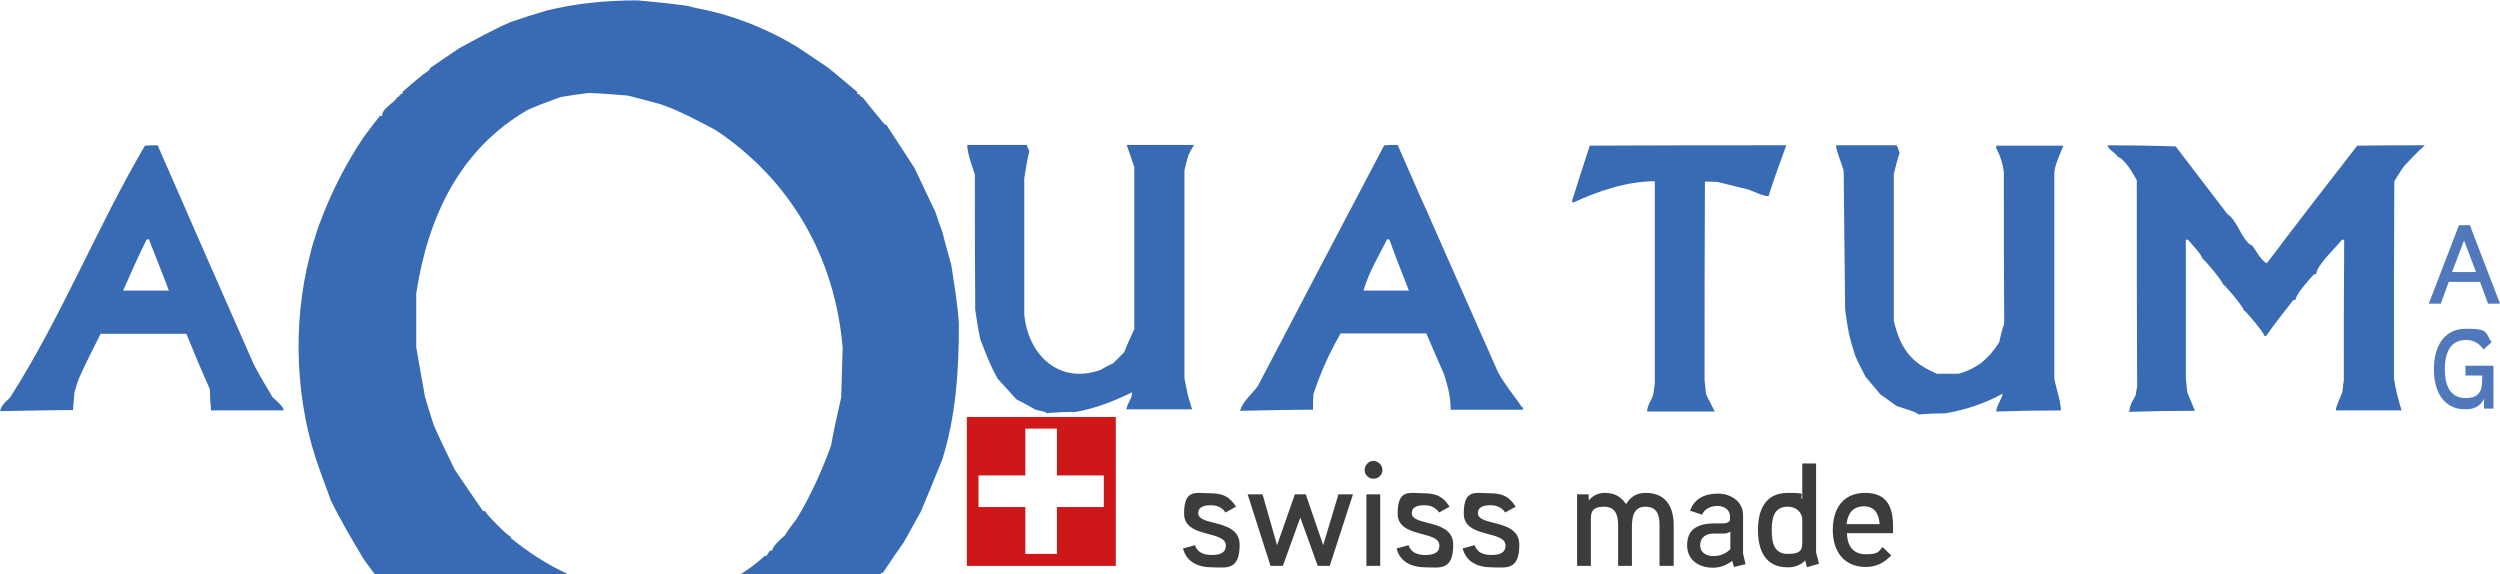
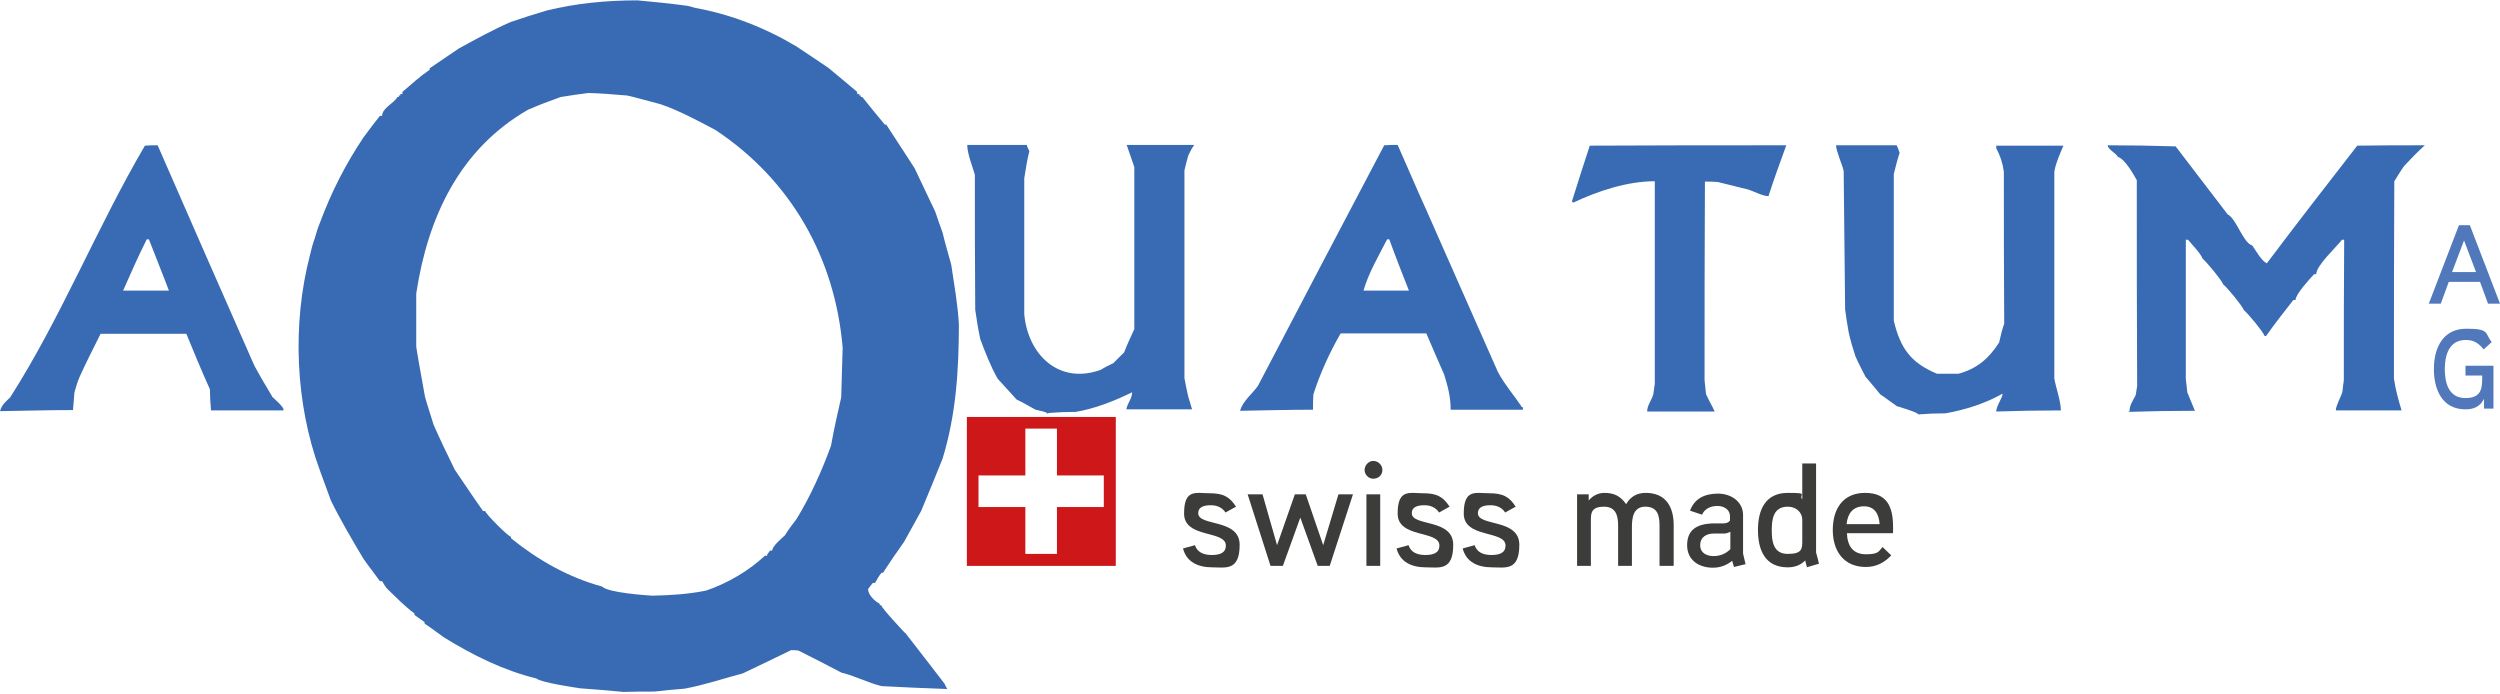
- <svg xmlns="http://www.w3.org/2000/svg" version="1.1" viewBox="0 0 688.3 158">
+ <svg xmlns="http://www.w3.org/2000/svg" version="1.1" viewBox="0 0 688.3 191">
  <defs>
    <style>
      .st0 { fill: #386bb3; }
      .st1 { fill: #5078bb; }
      .st2 { fill: #3c3c3b; }
      .st4 { fill: #cd1719; }
    </style>
  </defs>
  <g>
    <path class="st0" d="M249.1,174.2c-.1-.1-6.5-6.9-6.5-7.6h-.4v-.4c-1.3-.6-3.2-2.4-3.2-4,.4-.6.8-1.1,1.3-1.7h.6c.6-1,1.1-2,1.8-2.8h.4c1.8-2.8,3.8-5.7,5.8-8.5,1.6-2.8,3.1-5.7,4.7-8.5,2-4.8,4-9.6,5.9-14.4,3.7-12,4.5-24.4,4.5-37-.3-5.5-1.3-11-2.1-16.4-.8-3-1.7-5.9-2.4-8.9-.7-2-1.4-3.8-2-5.7-2-4.1-3.8-8.1-5.7-12-2.7-4.1-5.2-8.1-7.8-12h-.4c-2.1-2.5-4.2-5.1-6.2-7.6h-.4v-.4h-.4v-.4h-.6v-.6c-2.7-2.3-5.4-4.5-7.9-6.6-3-2-5.9-4-8.8-5.9-8.5-5.1-18.2-8.9-27.8-10.6-1-.3-2-.6-3-.7-4.4-.6-8.8-1-13-1.4-8.6,0-16.8.8-25,2.8-3.4,1-6.8,2.1-10,3.2-4.8,2.1-9.5,4.7-14.1,7.2-2.7,1.8-5.4,3.7-8.1,5.5v.4c-2.5,1.7-5.2,4.1-7.5,6.1v.6h-.6v.4h-.4v.4h-.4c-.8,1.7-4.2,3-4.2,5.2h-.6c-1.6,2-3.1,4-4.5,5.9-4.9,7.3-8.9,15.1-12,23.5-.6,1.4-1,2.8-1.4,4.2-.6,1.6-1,3.2-1.4,4.9-4.9,18.9-4,40.8,2.8,59.2,1,2.7,2,5.4,3,8.2,2.7,5.5,5.9,10.9,9,16.1,1.4,2,3,4,4.5,6.1h.6c.4.7.8,1.4,1.4,2.1,2.4,2.3,4.8,4.8,7.5,6.8v.4c.8.6,1.8,1.3,2.8,2v.4c1.7,1.1,3.4,2.4,5.2,3.7,7.9,4.9,16.5,9.2,25.6,11.4,1.1,1.1,10.7,2.5,12,2.7,4,.3,7.9.6,11.9,1,2.8-.1,5.7-.1,8.6-.1,2.7-.3,5.5-.6,8.3-.8,5.4-1,10.7-2.8,16-4.2,4.4-2.1,8.8-4.2,13.3-6.4.6,0,1.3,0,2,.1,4,2,7.9,4,11.9,6.1,3.5.8,7.3,2.8,11,3.7,5.9.3,12,.6,18.1.8-.3-.6-.6-1-.7-1.4-3.7-4.8-7.3-9.5-10.9-14.1ZM231.6,109.4c-1,4.4-2,8.8-2.8,13.3-2.5,6.9-5.7,14-9.5,20.2-1.1,1.4-2.3,3-3.2,4.5-.8.7-3.5,3-3.5,4.2h-.6c-.3.6-.8.7-.8,1.4h-.6c-4.5,4.2-10.3,7.6-16.2,9.6-4.9,1-9.9,1.3-14.8,1.4-1.6-.1-12.2-.8-13.8-2.5-9.2-2.5-17.7-7.3-25.1-13.3v-.4c-.7,0-7.1-6.4-7.1-7.1h-.6c-2.7-3.8-5.2-7.6-7.8-11.4-2-4.1-4-8.2-5.8-12.3-.8-2.7-1.7-5.2-2.4-7.8-.8-4.7-1.7-9.2-2.4-13.7v-14.7c3.2-21.1,12-39.8,30.8-50.6,3-1.3,5.9-2.4,9-3.5,2.5-.4,5.1-.8,7.6-1.1,3.5.1,7.1.4,10.7.7,3,.7,6.1,1.6,9.2,2.4,5.2,1.8,10.2,4.5,15.1,7.1,20.8,13.8,32.9,35.2,35,59.9-.1,4.5-.3,9-.4,13.7Z" />
    <path class="st0" d="M288.5,113.9c-.8-.7-2.4-.8-3.4-1.1-1.8-1-3.5-2-5.2-2.8-1.8-2-3.5-3.8-5.2-5.7-2-3.5-3.4-7.2-4.8-10.9-.6-2.7-1-5.4-1.4-8.1-.1-12.4-.1-24.9-.1-37.2-.6-2.1-2.1-5.8-2.1-8.2h16.4c.1.6.4,1.1.7,1.7-.6,2.4-1,4.9-1.4,7.5v37.4c1,11.2,9.6,19.5,21.1,15.3,1.1-.7,2.3-1.3,3.4-1.8,1-1,2-2,3-3,.8-2.1,1.8-4.2,2.8-6.4v-44.6c-.7-2.1-1.4-4.1-2.1-6.1h18.6c-.6.8-1.1,1.8-1.6,2.8-.4,1.4-.8,2.8-1.1,4.2v57.2c.3,1.6.6,3.2,1,4.9.3,1.1.7,2.4,1.1,3.7h-18.1c.3-1.7,1.6-3,1.6-4.7-4.9,2.4-10.2,4.5-15.5,5.4-2.5,0-5.1.1-7.5.3" />
    <path class="st0" d="M528,113.9c-1.3-.8-4.4-1.6-5.8-2.1-1.6-1.1-3.1-2.3-4.5-3.2-1.4-1.7-2.8-3.4-4.1-4.9-1-2-2-3.8-2.8-5.7-.7-2.1-1.3-4.2-1.8-6.4-.4-2.1-.7-4.2-1-6.4-.1-12.7-.3-25.4-.4-38.1-.3-1.6-2.1-5.5-2.1-7.1h16.7c.3.7.6,1.4.8,2.1-.6,1.8-1.1,3.8-1.6,5.8v40.4c1.8,7.6,4.7,11.6,11.9,14.6h5.9c5.1-1.4,8.3-4.1,11.2-8.6.4-1.8.8-3.5,1.4-5.2-.1-14-.1-28-.1-41.8-.3-2.3-1-4.5-2.1-6.5v-.7h18.5c-1,2.4-2.1,4.7-2.5,7.2v56.9c.4,2.5,1.8,6.2,1.8,8.8-5.9,0-11.9.1-17.8.3,0-1.6,2-4.2,1.7-4.9-4.7,2.7-10.5,4.5-15.7,5.4-2.5,0-5.1.1-7.5.3" />
    <path class="st0" d="M453.5,113.2c0-1.6,1.3-3.1,1.7-4.7.1-1,.3-2,.4-2.8v-55.8c-7.6,0-15.7,2.7-22.5,5.9-.1-.1-.3-.3-.3-.4,1.6-5.1,3.2-10.2,4.9-15.3,17.9-.1,36-.1,54.1-.1-1.7,4.7-3.4,9.3-4.9,14-1.6,0-4-1.3-5.5-1.8-2.8-.7-5.7-1.4-8.5-2.1-1.3-.1-2.4-.1-3.5-.1-.1,18.2-.1,36.5-.1,54.7.1,1.3.3,2.5.4,3.8.7,1.6,1.6,3.1,2.4,4.8h-18.6Z" />
    <path class="st0" d="M586.3,113.2c0-1.7,1-3,1.7-4.4.1-.8.3-1.7.4-2.5-.1-18.9-.1-37.9-.1-56.7-.8-1.4-3.2-5.8-5.2-6.4-.6-1.1-2.8-2.1-2.8-3.2,6.2,0,12.4.1,18.7.3,4.7,6.2,9.5,12.4,14.3,18.7,2.5,1.3,4.2,7.8,6.8,8.6,1,1.4,2.5,4.2,4,4.9,8.2-10.9,16.5-21.6,24.9-32.4,6.2-.1,12.4-.1,18.6-.1-2,1.8-3.8,3.7-5.7,5.7-1,1.4-1.8,2.8-2.7,4.2-.1,18.1-.1,36.2-.1,54.3.4,3,1.3,6.1,2.1,8.8h-18.1c0-1.3,1.4-3.7,1.8-5.1.1-1.1.3-2.3.4-3.2,0-13,0-25.9.1-38.7h-.6c-1.6,2.1-7.1,7.1-7.1,9.5h-.6c-1,1.1-5.1,5.5-5.1,7.1h-.6c-2.5,3.2-5.1,6.5-7.5,9.9h-.4c-.6-1.4-4.5-6.1-5.7-7.1-.6-1.4-4.5-6.1-5.7-7.1-.6-1.4-4.5-6.1-5.7-7.1-.4-1.3-3-4-4-5.2h-.6v38.3c.1,1.1.3,2.4.4,3.7.7,1.7,1.4,3.4,2.1,5.1-6.2,0-12.3.1-18.4.3" />
    <path class="st0" d="M74.9,109.1c-1.7-2.8-3.4-5.7-4.9-8.5-8.9-20.2-17.8-40.4-26.6-60.6-1.3,0-2.4,0-3.5.1C26.7,62.6,16.8,87.5,2.8,109.4c-1.3,1.3-2.3,2-2.8,3.8,6.6-.1,13.3-.3,20.1-.3.1-1.7.3-3.4.4-4.9.4-1.4.8-2.8,1.4-4.2,1.8-4,3.8-7.9,5.8-11.9h23.6c2.1,5.1,4.2,10.2,6.5,15.3,0,1.8.1,3.8.3,5.8h19.9c.6-.6-2.5-3.2-3.1-3.8ZM33.9,80c2.1-4.8,4.2-9.5,6.5-14.1h.6c1.8,4.7,3.7,9.3,5.5,14.1h-12.6Z" />
    <path class="st0" d="M418.9,111.9c-2.1-3.1-4.7-6.1-6.5-9.5-6.6-15-13.3-30-19.8-44.8-2.7-5.9-5.2-11.9-7.8-17.7-1.3,0-2.5,0-3.7.1-11.6,22-23.2,44.1-34.8,66.3-1.7,2.3-4.1,4.1-4.9,6.8,6.6-.1,13.3-.3,20.1-.3,0-1.4,0-2.8.1-4.2,1.8-5.7,4.5-11.6,7.5-16.8h23.6c1.6,3.7,3.2,7.5,4.9,11.3,1,3.2,1.8,6.2,1.8,9.7h19.9v-.6c-.3-.1-.4-.3-.6-.4ZM375.4,80c1.4-4.9,4.2-9.6,6.5-14.1h.6c1.7,4.7,3.5,9.3,5.4,14.1h-12.4Z" />
  </g>
  <path class="st1" d="M686.5,100.8v11.7h-2.6v-2.7c-1.1,2.2-2.9,2.9-5.1,2.9-6.4,0-8.7-5.4-8.7-11.1s2.4-11.1,8.9-11.1,5.1,1.2,7,3.7l-2.2,2c-1.3-1.6-2.6-2.6-4.9-2.6-4.7,0-5.8,4.3-5.8,8s1,8,5.7,8,4.6-3.1,4.6-6.2h-4.6v-2.7h7.7Z" />
  <path class="st1" d="M688.3,83.6h-3.3l-2.2-6h-8.6l-2.2,6h-3.3l8.3-21.6h3l8.3,21.6ZM681.7,74.9l-3.3-8.7-3.3,8.7h6.5Z" />
  <g transform="translate(0,-86)">
    <path class="st4" d="M266.2,200.8v41h41v-41h-41ZM303.9,225.6h-12.9v12.9h-8.7v-12.9h-12.9v-8.7h12.9v-12.9h8.7v12.9h12.9v8.7Z" />
    <g>
      <path class="st2" d="M333.8,242.2c-3.9,0-7.1-1.4-8.1-5.2l3.3-.9c.6,1.9,2.3,2.7,4.6,2.7s3.9-.6,3.9-2.6c0-4.3-11.5-1.9-11.5-8.8s3.3-5.6,7-5.6,5.5.9,7.3,3.7l-2.9,1.6c-.9-1.4-2.4-2-4-2s-3.5.3-3.5,2.2c0,3.7,11.4,1.4,11.4,8.7s-3.9,6.2-7.6,6.2Z" />
      <path class="st2" d="M372.5,222.1l-6.4,19.7h-3.3l-4.8-13.3-4.8,13.3h-3.4l-6.3-19.7h4.1l4,14,4.9-14h3l4.8,14,4.2-14h4.1Z" />
      <path class="st2" d="M378.1,217.8c-1.3,0-2.4-1.1-2.4-2.4s1.1-2.5,2.4-2.5,2.5,1.1,2.5,2.5-1.1,2.4-2.5,2.4ZM380,241.8h-3.8v-19.7h3.8v19.7Z" />
      <path class="st2" d="M392.6,242.2c-3.9,0-7.1-1.4-8.1-5.2l3.3-.9c.6,1.9,2.3,2.7,4.6,2.7s3.9-.6,3.9-2.6c0-4.3-11.5-1.9-11.5-8.8s3.3-5.6,7-5.6,5.5.9,7.3,3.7l-2.9,1.6c-.9-1.4-2.4-2-4-2s-3.5.3-3.5,2.2c0,3.7,11.4,1.4,11.4,8.7s-3.9,6.2-7.6,6.2Z" />
      <path class="st2" d="M410.8,242.2c-3.9,0-7.1-1.4-8.1-5.2l3.3-.9c.6,1.9,2.3,2.7,4.6,2.7s3.9-.6,3.9-2.6c0-4.3-11.5-1.9-11.5-8.8s3.3-5.6,7-5.6,5.5.9,7.3,3.7l-2.9,1.6c-.9-1.4-2.4-2-4-2s-3.5.3-3.5,2.2c0,3.7,11.4,1.4,11.4,8.7s-3.9,6.2-7.6,6.2Z" />
      <path class="st2" d="M460.7,241.8h-3.8v-11.1c0-2.7-.5-5.2-3.9-5.2s-3.7,3.2-3.7,5.7v10.6h-3.8v-11.1c0-2.7-.6-5.2-3.9-5.2s-3.6,1.6-3.6,3.5v12.8h-3.8v-19.7h3.2v1.7c1.2-1.5,2.9-2.1,4.3-2.1,2.6,0,4.4.8,6,3.1,1.3-2.2,3.1-3.1,5.4-3.1,5.5,0,7.7,3.8,7.7,8.9v11.1Z" />
      <path class="st2" d="M480.7,241.3l-3.3.8-.5-1.7c-1.6,1.3-3.4,1.9-5.3,1.9-3.9,0-7.1-2.1-7.1-6.2s2.5-5.8,6.9-6h3c.8,0,1.5-.2,1.9-.8v-1.2c0-1.8-1.7-2.8-3.4-2.8s-3.5.6-4.3,2.4l-3.3-1.1c1.2-3.3,4-4.7,7.7-4.7s6.9,2.3,6.9,5.9v10.6l.7,3ZM476.4,232.4c-.8.4-1.2.5-1.9.5h-2.7c-1.9,0-3.7.9-3.7,3.2s2,3,3.7,3,3.3-.6,4.6-1.9v-4.8Z" />
      <path class="st2" d="M497.5,242.2l-.5-1.9c-1.3,1.4-3.1,1.9-4.8,1.9-6.2,0-8.2-4.7-8.2-10.3s2.1-10.2,8.2-10.2,2.9.4,4,1.8v-9.9h3.8v24.5c0,0,.8,2.9.8,3.1l-3.4,1ZM496.2,229.2c0-2.3-1.8-3.7-4-3.7-4,0-4.4,3.5-4.4,6.5s.4,6.5,4.4,6.5,4-1.4,4-3.7v-5.6Z" />
      <path class="st2" d="M521.1,232.8h-12.6c.1,3.4,1.6,5.8,5.2,5.8s3.5-.8,4.6-2l2.4,2.3c-1.9,2-4.1,3.2-7,3.2-6.1,0-9.1-4.4-9.1-10.2s2.8-10.2,8.9-10.2,7.7,3.9,7.7,9.4v1.5ZM517.5,230.3c-.2-2.7-1.3-4.9-4.3-4.9s-4.5,1.9-4.8,4.9h9.1Z" />
    </g>
  </g>
</svg>
